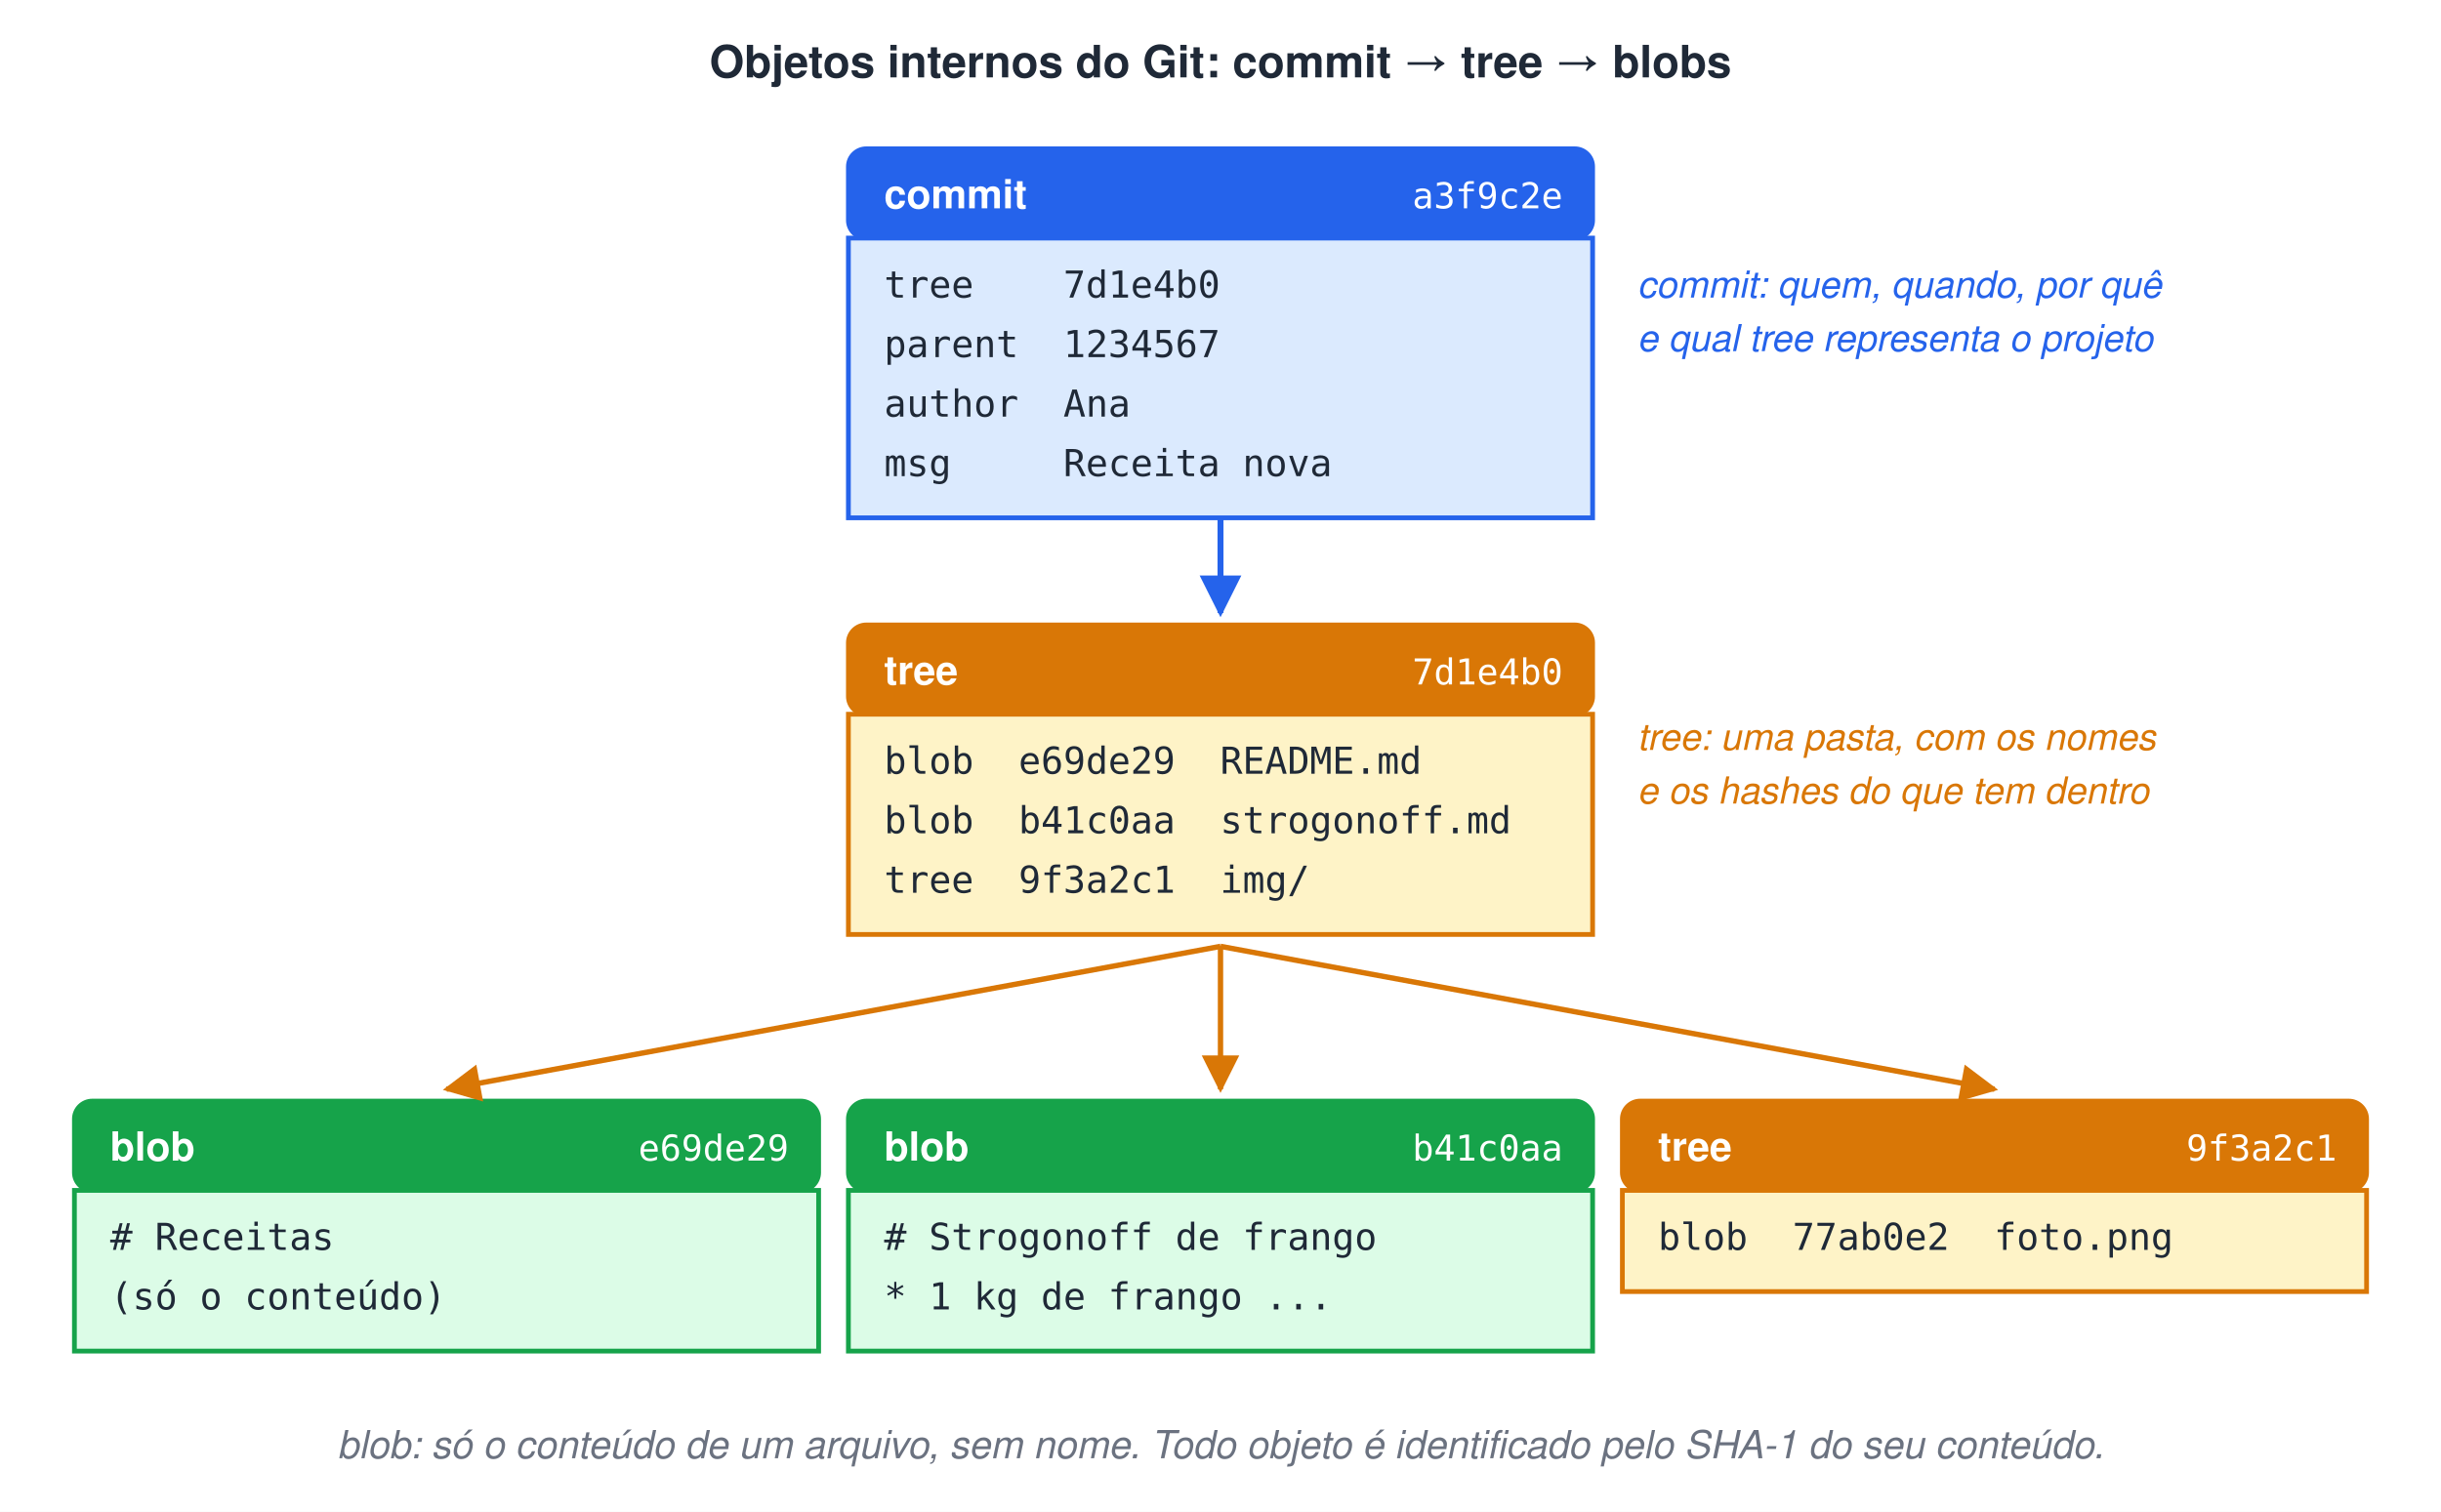
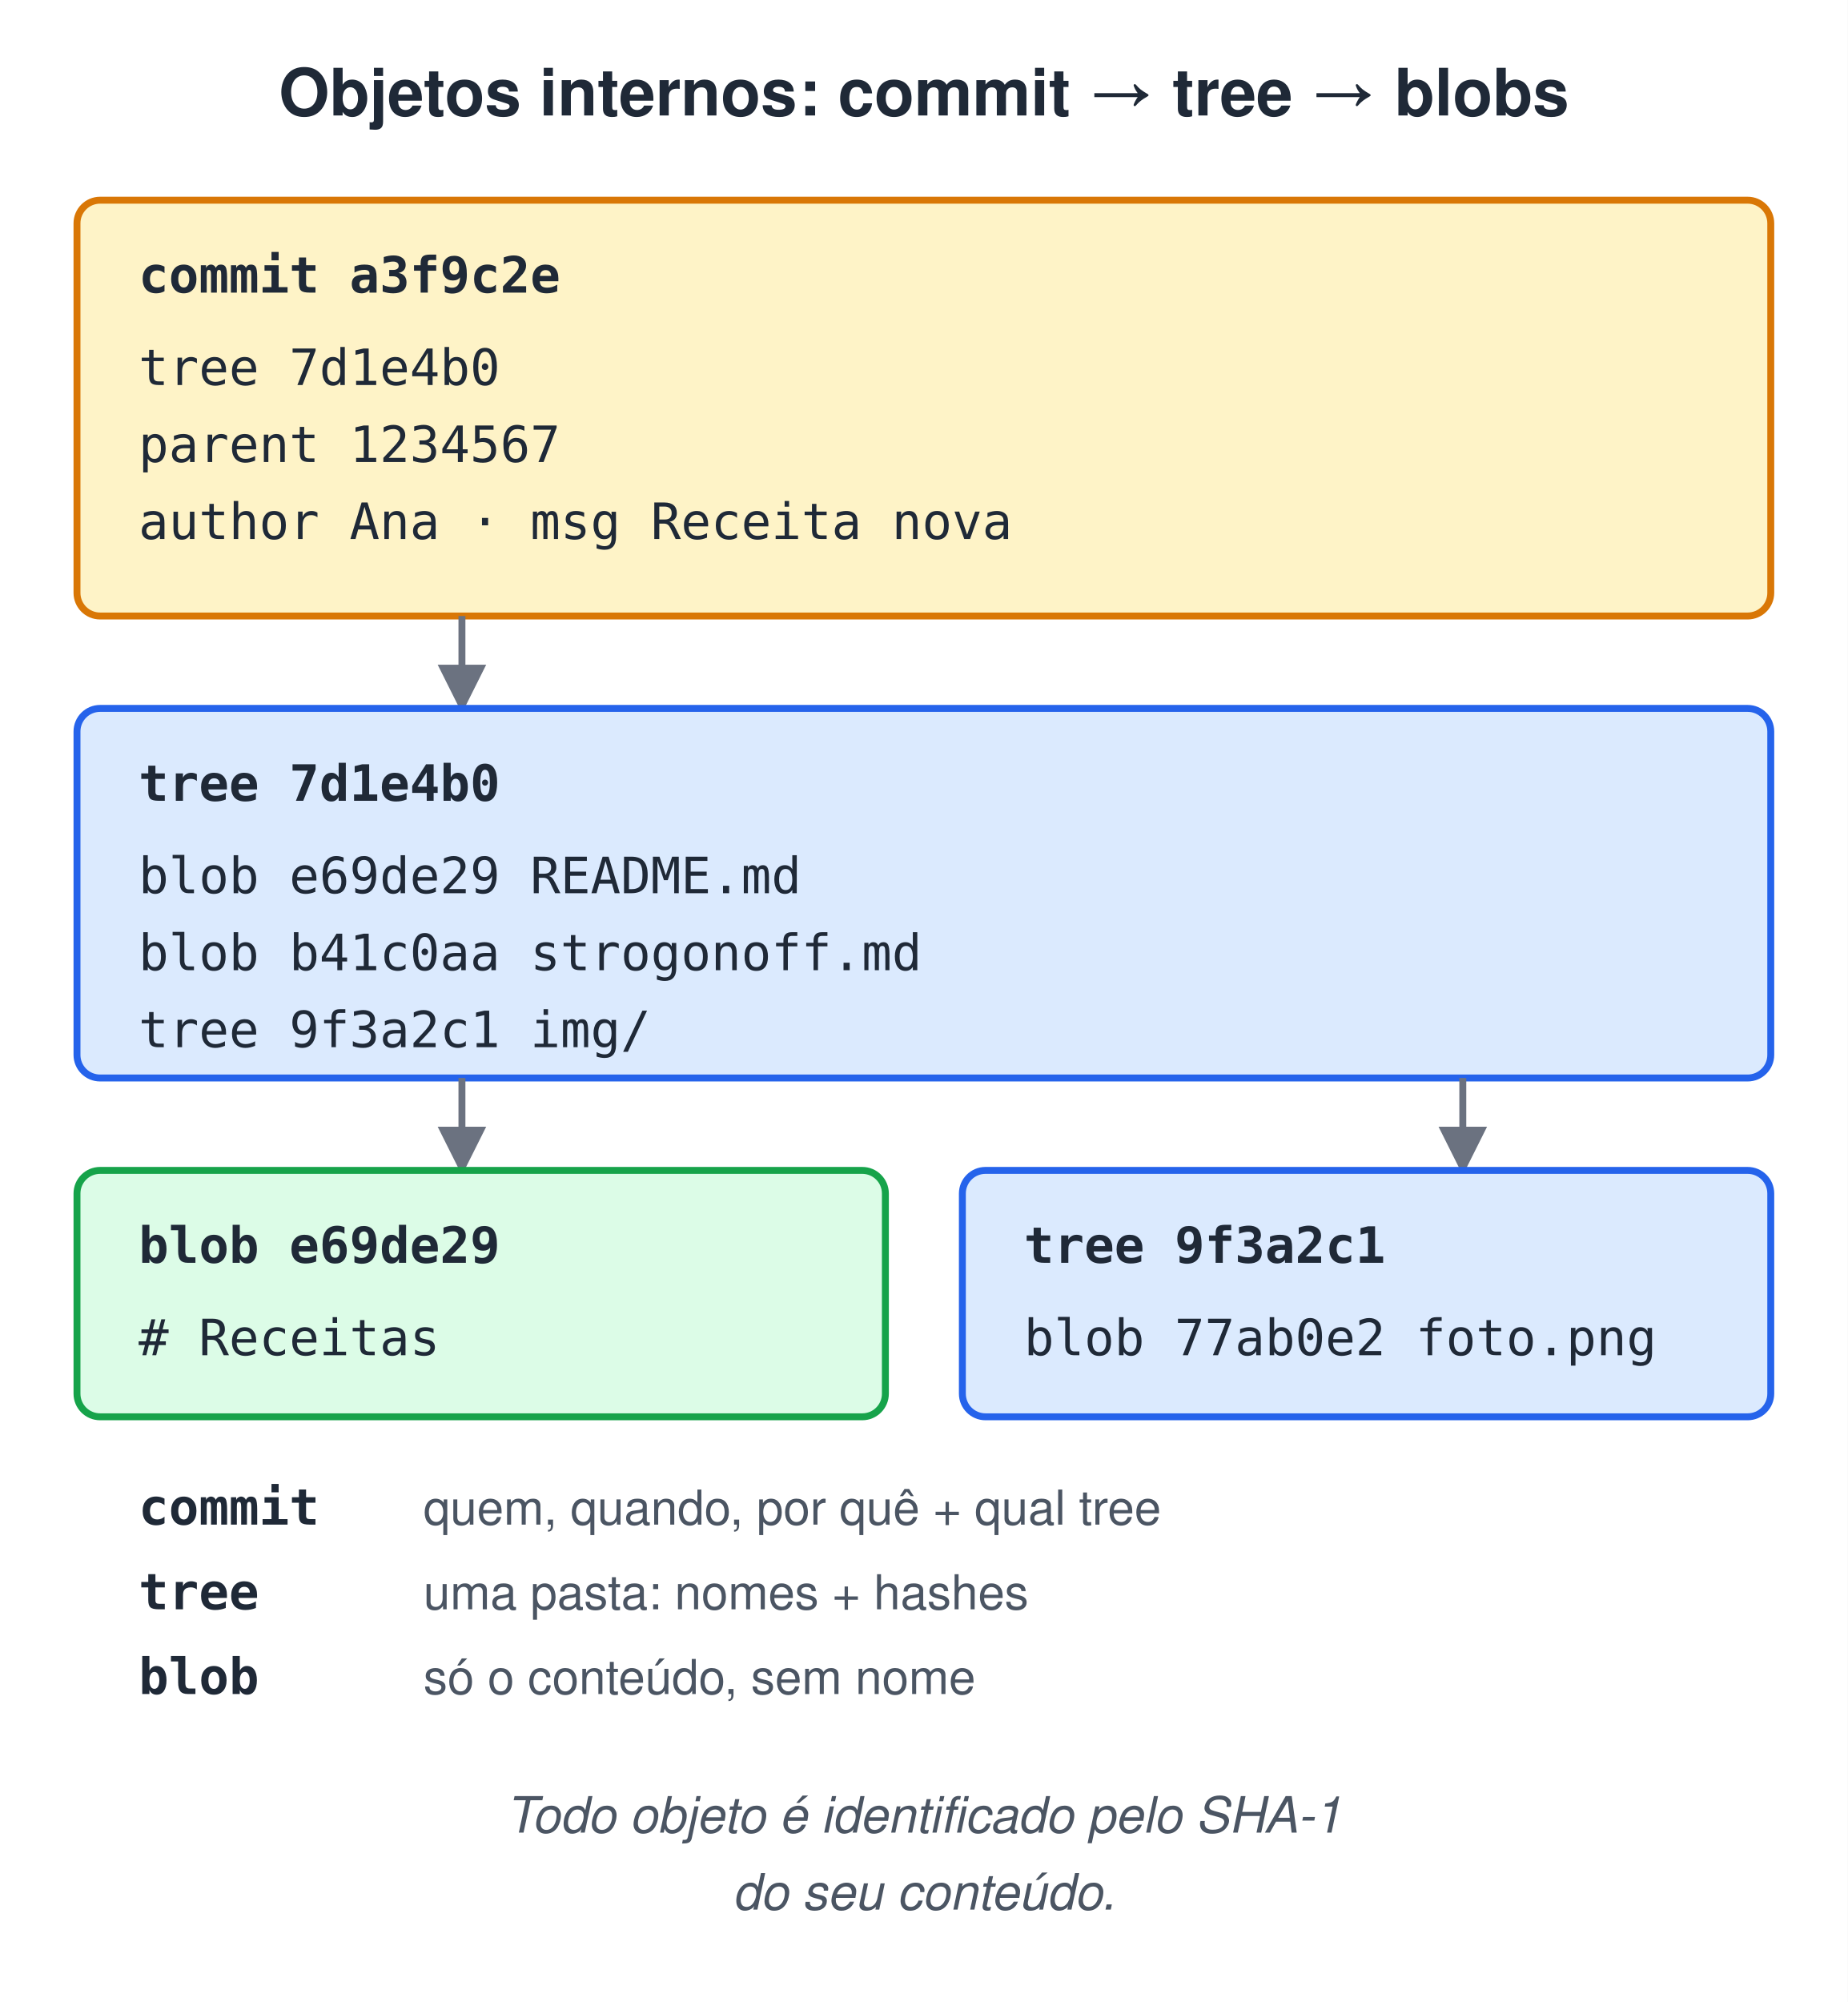
- <svg xmlns="http://www.w3.org/2000/svg" width="820" height="508" viewBox="0 0 820 508">
-   <style>text{font-family:Helvetica, Arial, 'DejaVu Sans', sans-serif}.m{font-family:Menlo, Consolas, 'DejaVu Sans Mono', monospace}</style>
+ <svg xmlns="http://www.w3.org/2000/svg" width="480" height="520" viewBox="0 0 480 520">
+   <style>text{white-space:pre;font-family:Helvetica,Arial,sans-serif;font-size:14px;fill:#1F2937}.t{font-size:17px;font-weight:bold}.b{font-weight:bold}.m{font-family:Menlo,Consolas,monospace;font-size:13px}.s{font-size:12.5px;fill:#4B5563}.n{font-size:13px;font-style:italic;fill:#4B5563}.c{text-anchor:middle}.r{text-anchor:end}.xB{fill:#DBEAFE;stroke:#2563EB}.xG{fill:#DCFCE7;stroke:#16A34A}.xO{fill:#FEF3C7;stroke:#D97706}.xP{fill:#EDE9FE;stroke:#7C3AED}.xR{fill:#FEE2E2;stroke:#DC2626}.xY{fill:#F3F4F6;stroke:#9CA3AF}.xW{fill:#fff;stroke:#9CA3AF}.xT{fill:#CCFBF1;stroke:#0D9488}.xK{fill:#FCE7F3;stroke:#DB2777}rect,ellipse,polygon{stroke-width:1.8}.l{stroke:#6B7280;stroke-width:1.8;fill:none}.d{stroke-dasharray:5 4}</style>
  <defs>
-     <marker id="arb" viewBox="0 0 10 10" refX="9" refY="5" markerWidth="7" markerHeight="7" orient="auto-start-reverse">
-       <path d="M0,0 L10,5 L0,10 z" fill="#2563EB" />
-     </marker>
-     <marker id="aro" viewBox="0 0 10 10" refX="9" refY="5" markerWidth="7" markerHeight="7" orient="auto-start-reverse">
-       <path d="M0,0 L10,5 L0,10 z" fill="#D97706" />
+     <marker id="a" viewBox="0 0 10 10" refX="9" refY="5" markerWidth="7" markerHeight="7" orient="auto-start-reverse">
+       <path d="M0,0L10,5L0,10z" fill="#6B7280" />
    </marker>
  </defs>
-   <rect width="100%" height="100%" fill="#ffffff" />
-   <text x="410" y="26" font-size="15" font-weight="bold" fill="#1F2937" text-anchor="middle">Objetos internos do Git: commit → tree → blobs</text>
-   <rect x="285" y="50" width="250" height="30" rx="6" fill="#2563EB" stroke="#2563EB" stroke-width="1.6" />
-   <text x="297" y="70" font-size="13.5" font-weight="bold" fill="#fff">commit</text>
-   <text x="525" y="70" class="m" font-size="12" fill="#fff" text-anchor="end">a3f9c2e</text>
-   <rect x="285" y="80" width="250" height="94" rx="0" fill="#DBEAFE" stroke="#2563EB" stroke-width="1.6" />
-   <text x="297" y="100" class="m" font-size="12.5" fill="#1F2937">tree    7d1e4b0</text>
-   <text x="297" y="120" class="m" font-size="12.5" fill="#1F2937">parent  1234567</text>
-   <text x="297" y="140" class="m" font-size="12.5" fill="#1F2937">author  Ana</text>
-   <text x="297" y="160" class="m" font-size="12.5" fill="#1F2937">msg     Receita nova</text>
-   <rect x="285" y="210" width="250" height="30" rx="6" fill="#D97706" stroke="#D97706" stroke-width="1.6" />
-   <text x="297" y="230" font-size="13.5" font-weight="bold" fill="#fff">tree</text>
-   <text x="525" y="230" class="m" font-size="12" fill="#fff" text-anchor="end">7d1e4b0</text>
-   <rect x="285" y="240" width="250" height="74" rx="0" fill="#FEF3C7" stroke="#D97706" stroke-width="1.6" />
-   <text x="297" y="260" class="m" font-size="12.5" fill="#1F2937">blob  e69de29  README.md</text>
-   <text x="297" y="280" class="m" font-size="12.5" fill="#1F2937">blob  b41c0aa  strogonoff.md</text>
-   <text x="297" y="300" class="m" font-size="12.5" fill="#1F2937">tree  9f3a2c1  img/</text>
-   <line x1="410" y1="174" x2="410" y2="206" stroke="#2563EB" stroke-width="2" marker-end="url(#arb)" />
-   <rect x="25" y="370" width="250" height="30" rx="6" fill="#16A34A" stroke="#16A34A" stroke-width="1.6" />
-   <text x="37" y="390" font-size="13.5" font-weight="bold" fill="#fff">blob</text>
-   <text x="265" y="390" class="m" font-size="12" fill="#fff" text-anchor="end">e69de29</text>
-   <rect x="25" y="400" width="250" height="54" rx="0" fill="#DCFCE7" stroke="#16A34A" stroke-width="1.6" />
-   <text x="37" y="420" class="m" font-size="12.5" fill="#1F2937"># Receitas</text>
-   <text x="37" y="440" class="m" font-size="12.5" fill="#1F2937">(só o conteúdo)</text>
-   <rect x="285" y="370" width="250" height="30" rx="6" fill="#16A34A" stroke="#16A34A" stroke-width="1.6" />
-   <text x="297" y="390" font-size="13.5" font-weight="bold" fill="#fff">blob</text>
-   <text x="525" y="390" class="m" font-size="12" fill="#fff" text-anchor="end">b41c0aa</text>
-   <rect x="285" y="400" width="250" height="54" rx="0" fill="#DCFCE7" stroke="#16A34A" stroke-width="1.6" />
-   <text x="297" y="420" class="m" font-size="12.5" fill="#1F2937"># Strogonoff de frango</text>
-   <text x="297" y="440" class="m" font-size="12.5" fill="#1F2937">* 1 kg de frango ...</text>
-   <rect x="545" y="370" width="250" height="30" rx="6" fill="#D97706" stroke="#D97706" stroke-width="1.6" />
-   <text x="557" y="390" font-size="13.5" font-weight="bold" fill="#fff">tree</text>
-   <text x="785" y="390" class="m" font-size="12" fill="#fff" text-anchor="end">9f3a2c1</text>
-   <rect x="545" y="400" width="250" height="34" rx="0" fill="#FEF3C7" stroke="#D97706" stroke-width="1.6" />
-   <text x="557" y="420" class="m" font-size="12.5" fill="#1F2937">blob  77ab0e2  foto.png</text>
-   <path d="M410,318 L150,366" fill="none" stroke="#D97706" stroke-width="1.8" marker-end="url(#aro)" />
-   <path d="M410,318 L410,366" fill="none" stroke="#D97706" stroke-width="1.8" marker-end="url(#aro)" />
-   <path d="M410,318 L670,366" fill="none" stroke="#D97706" stroke-width="1.8" marker-end="url(#aro)" />
-   <text x="550" y="100" font-size="12.5" font-style="italic" fill="#2563EB">commit: quem, quando, por quê</text>
-   <text x="550" y="118" font-size="12.5" font-style="italic" fill="#2563EB">e qual tree representa o projeto</text>
-   <text x="550" y="252" font-size="12.5" font-style="italic" fill="#D97706">tree: uma pasta, com os nomes</text>
-   <text x="550" y="270" font-size="12.5" font-style="italic" fill="#D97706">e os hashes do que tem dentro</text>
-   <text x="410" y="490" font-size="13" font-style="italic" fill="#6B7280" text-anchor="middle">blob: só o conteúdo de um arquivo, sem nome. Todo objeto é identificado pelo SHA-1 do seu conteúdo.</text>
+   <rect width="100%" height="100%" fill="#fff" />
+   <text x="240.0" y="30" class="t c">Objetos internos: commit → tree → blobs</text>
+   <rect x="20" y="52" width="440" height="108" rx="6" class="xO" />
+   <text x="36" y="76" class="m b">commit a3f9c2e</text>
+   <text x="36" y="100" class="m">tree    7d1e4b0</text>
+   <text x="36" y="120" class="m">parent  1234567</text>
+   <text x="36" y="140" class="m">author  Ana  ·  msg  Receita nova</text>
+   <path d="M120,160 L120,184" class="l" marker-end="url(#a)" />
+   <rect x="20" y="184" width="440" height="96" rx="6" class="xB" />
+   <text x="36" y="208" class="m b">tree 7d1e4b0</text>
+   <text x="36" y="232" class="m">blob  e69de29  README.md</text>
+   <text x="36" y="252" class="m">blob  b41c0aa  strogonoff.md</text>
+   <text x="36" y="272" class="m">tree  9f3a2c1  img/</text>
+   <path d="M120,280 L120,304" class="l" marker-end="url(#a)" />
+   <path d="M380,280 L380,304" class="l" marker-end="url(#a)" />
+   <rect x="20" y="304" width="210" height="64" rx="6" class="xG" />
+   <text x="36" y="328" class="m b">blob e69de29</text>
+   <text x="36" y="352" class="m"># Receitas</text>
+   <rect x="250" y="304" width="210" height="64" rx="6" class="xB" />
+   <text x="266" y="328" class="m b">tree 9f3a2c1</text>
+   <text x="266" y="352" class="m">blob 77ab0e2 foto.png</text>
+   <text x="36" y="396" class="m b">commit</text>
+   <text x="110" y="396" class="s">quem, quando, por quê + qual tree</text>
+   <text x="36" y="418" class="m b">tree</text>
+   <text x="110" y="418" class="s">uma pasta: nomes + hashes</text>
+   <text x="36" y="440" class="m b">blob</text>
+   <text x="110" y="440" class="s">só o conteúdo, sem nome</text>
+   <text x="240.0" y="476" class="n c">Todo objeto é identificado pelo SHA-1</text>
+   <text x="240.0" y="496" class="n c">do seu conteúdo.</text>
</svg>
